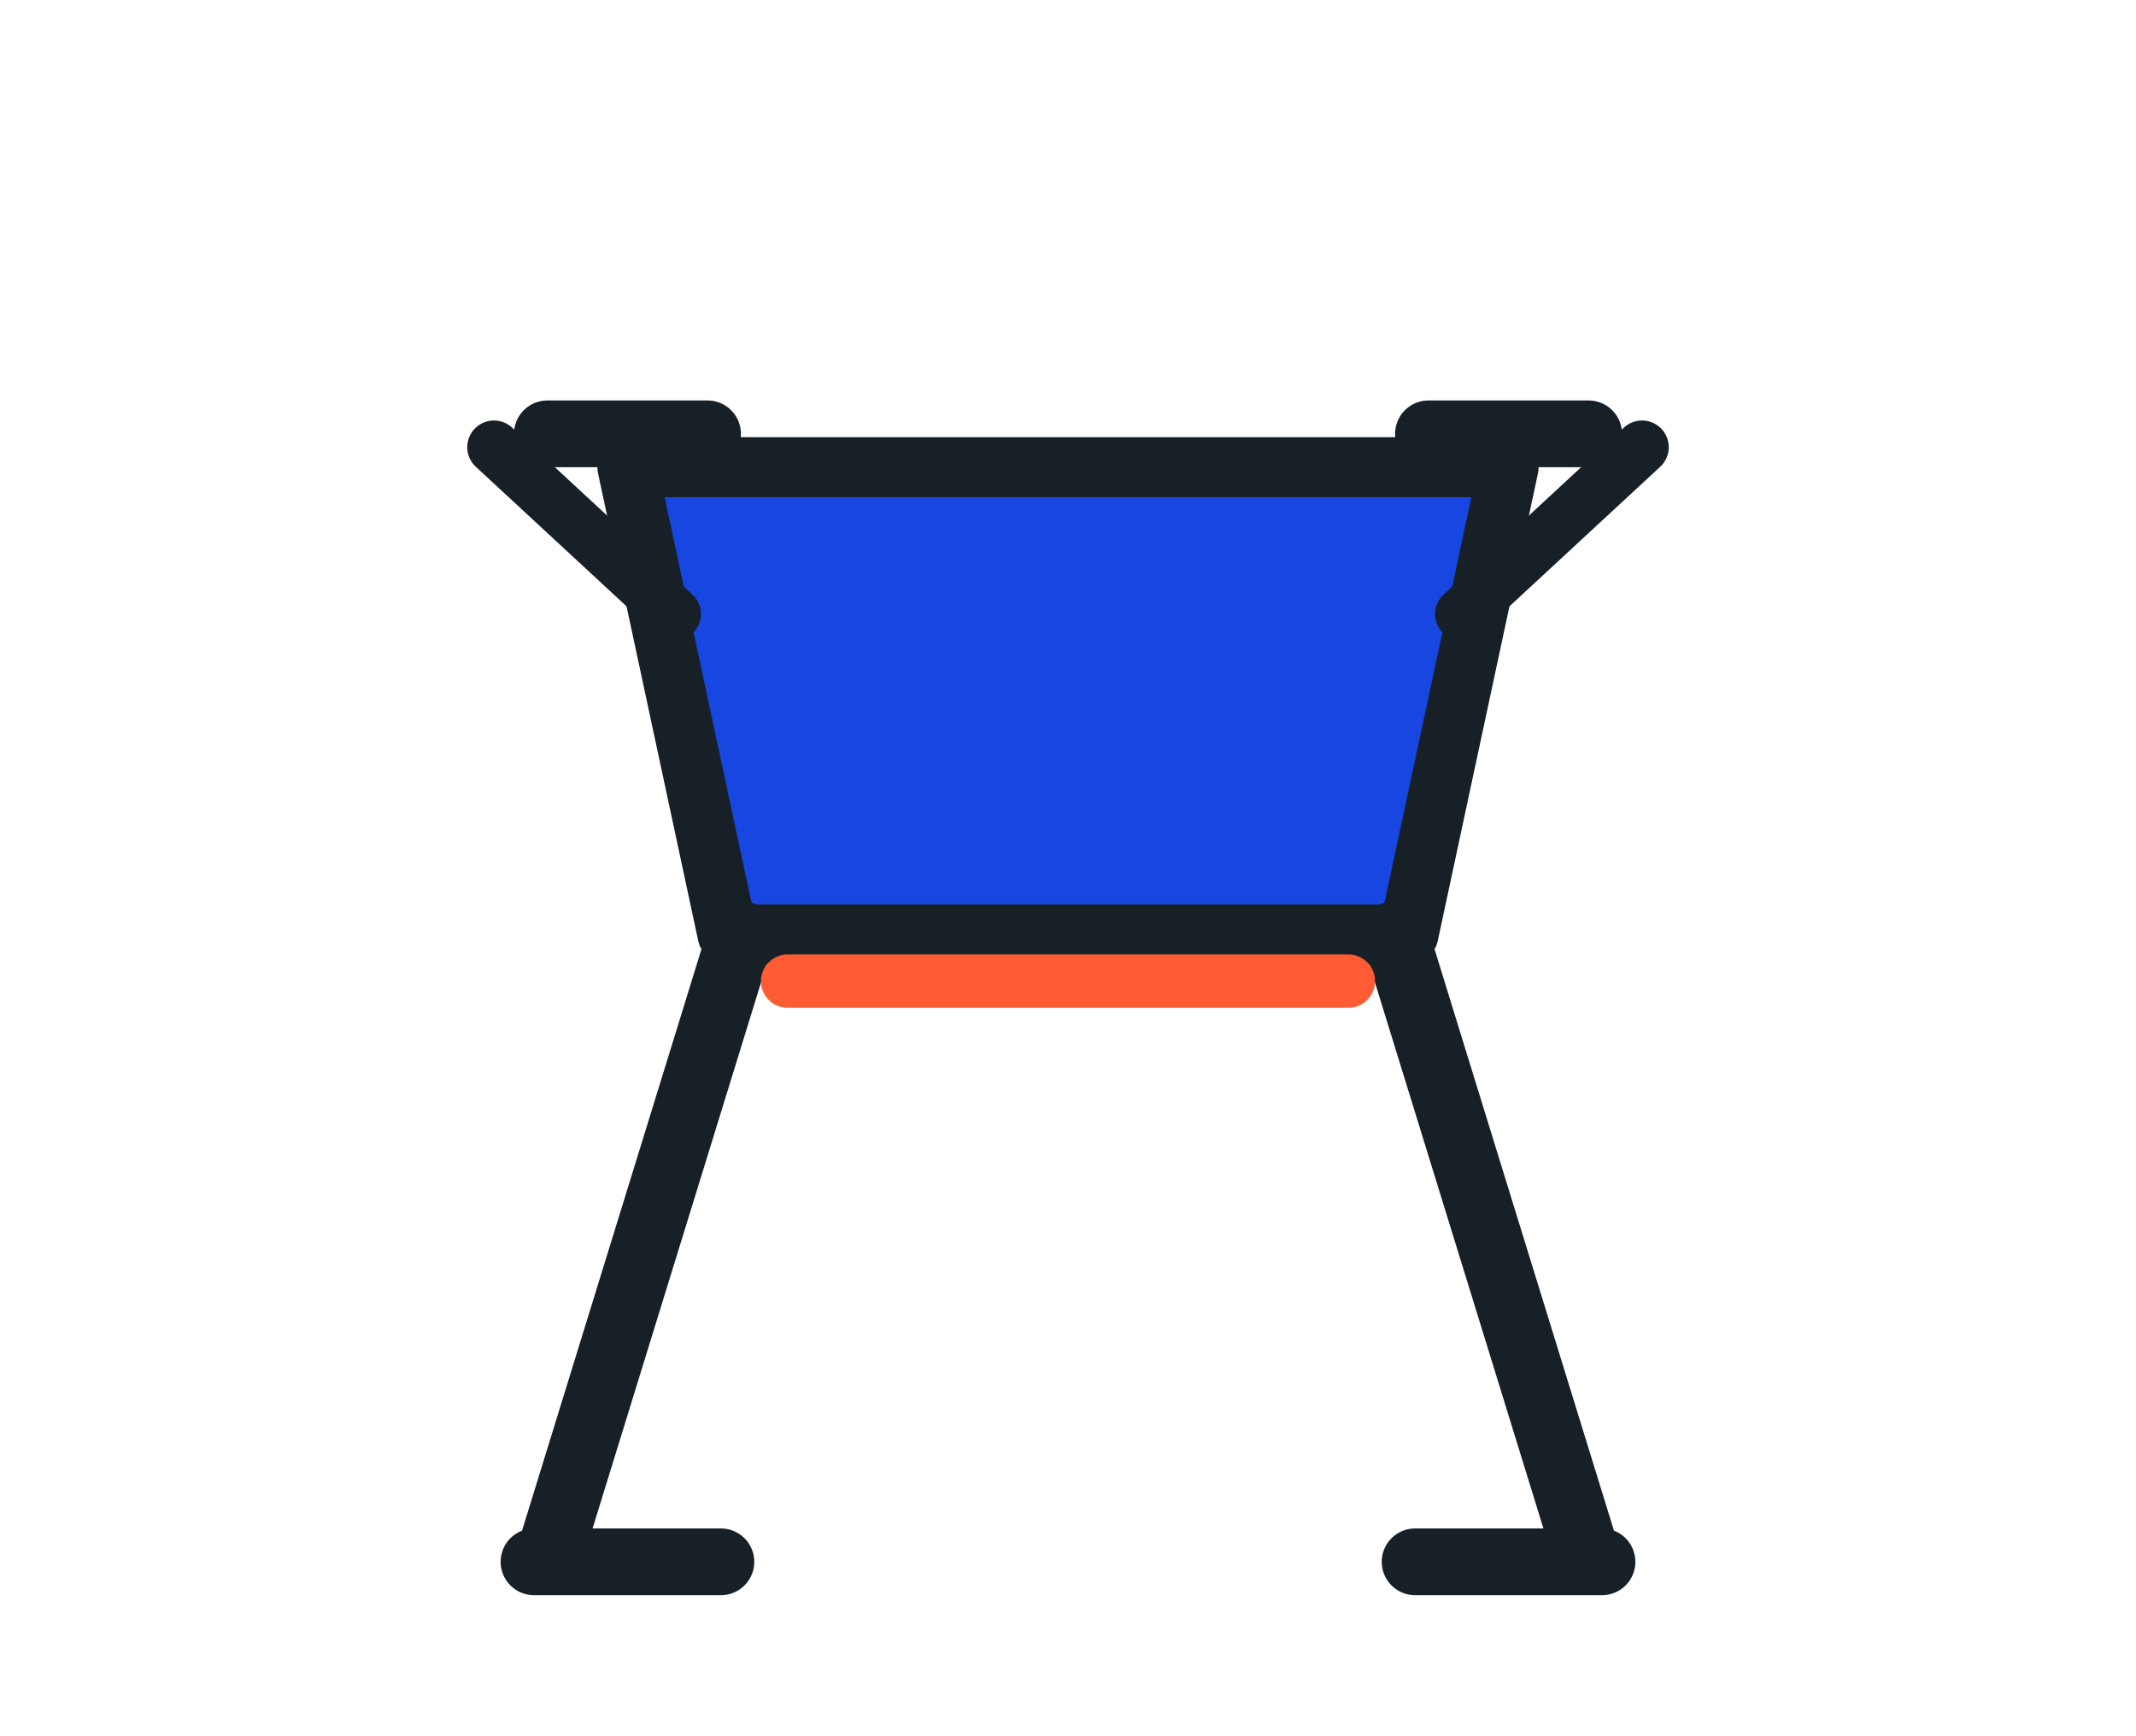
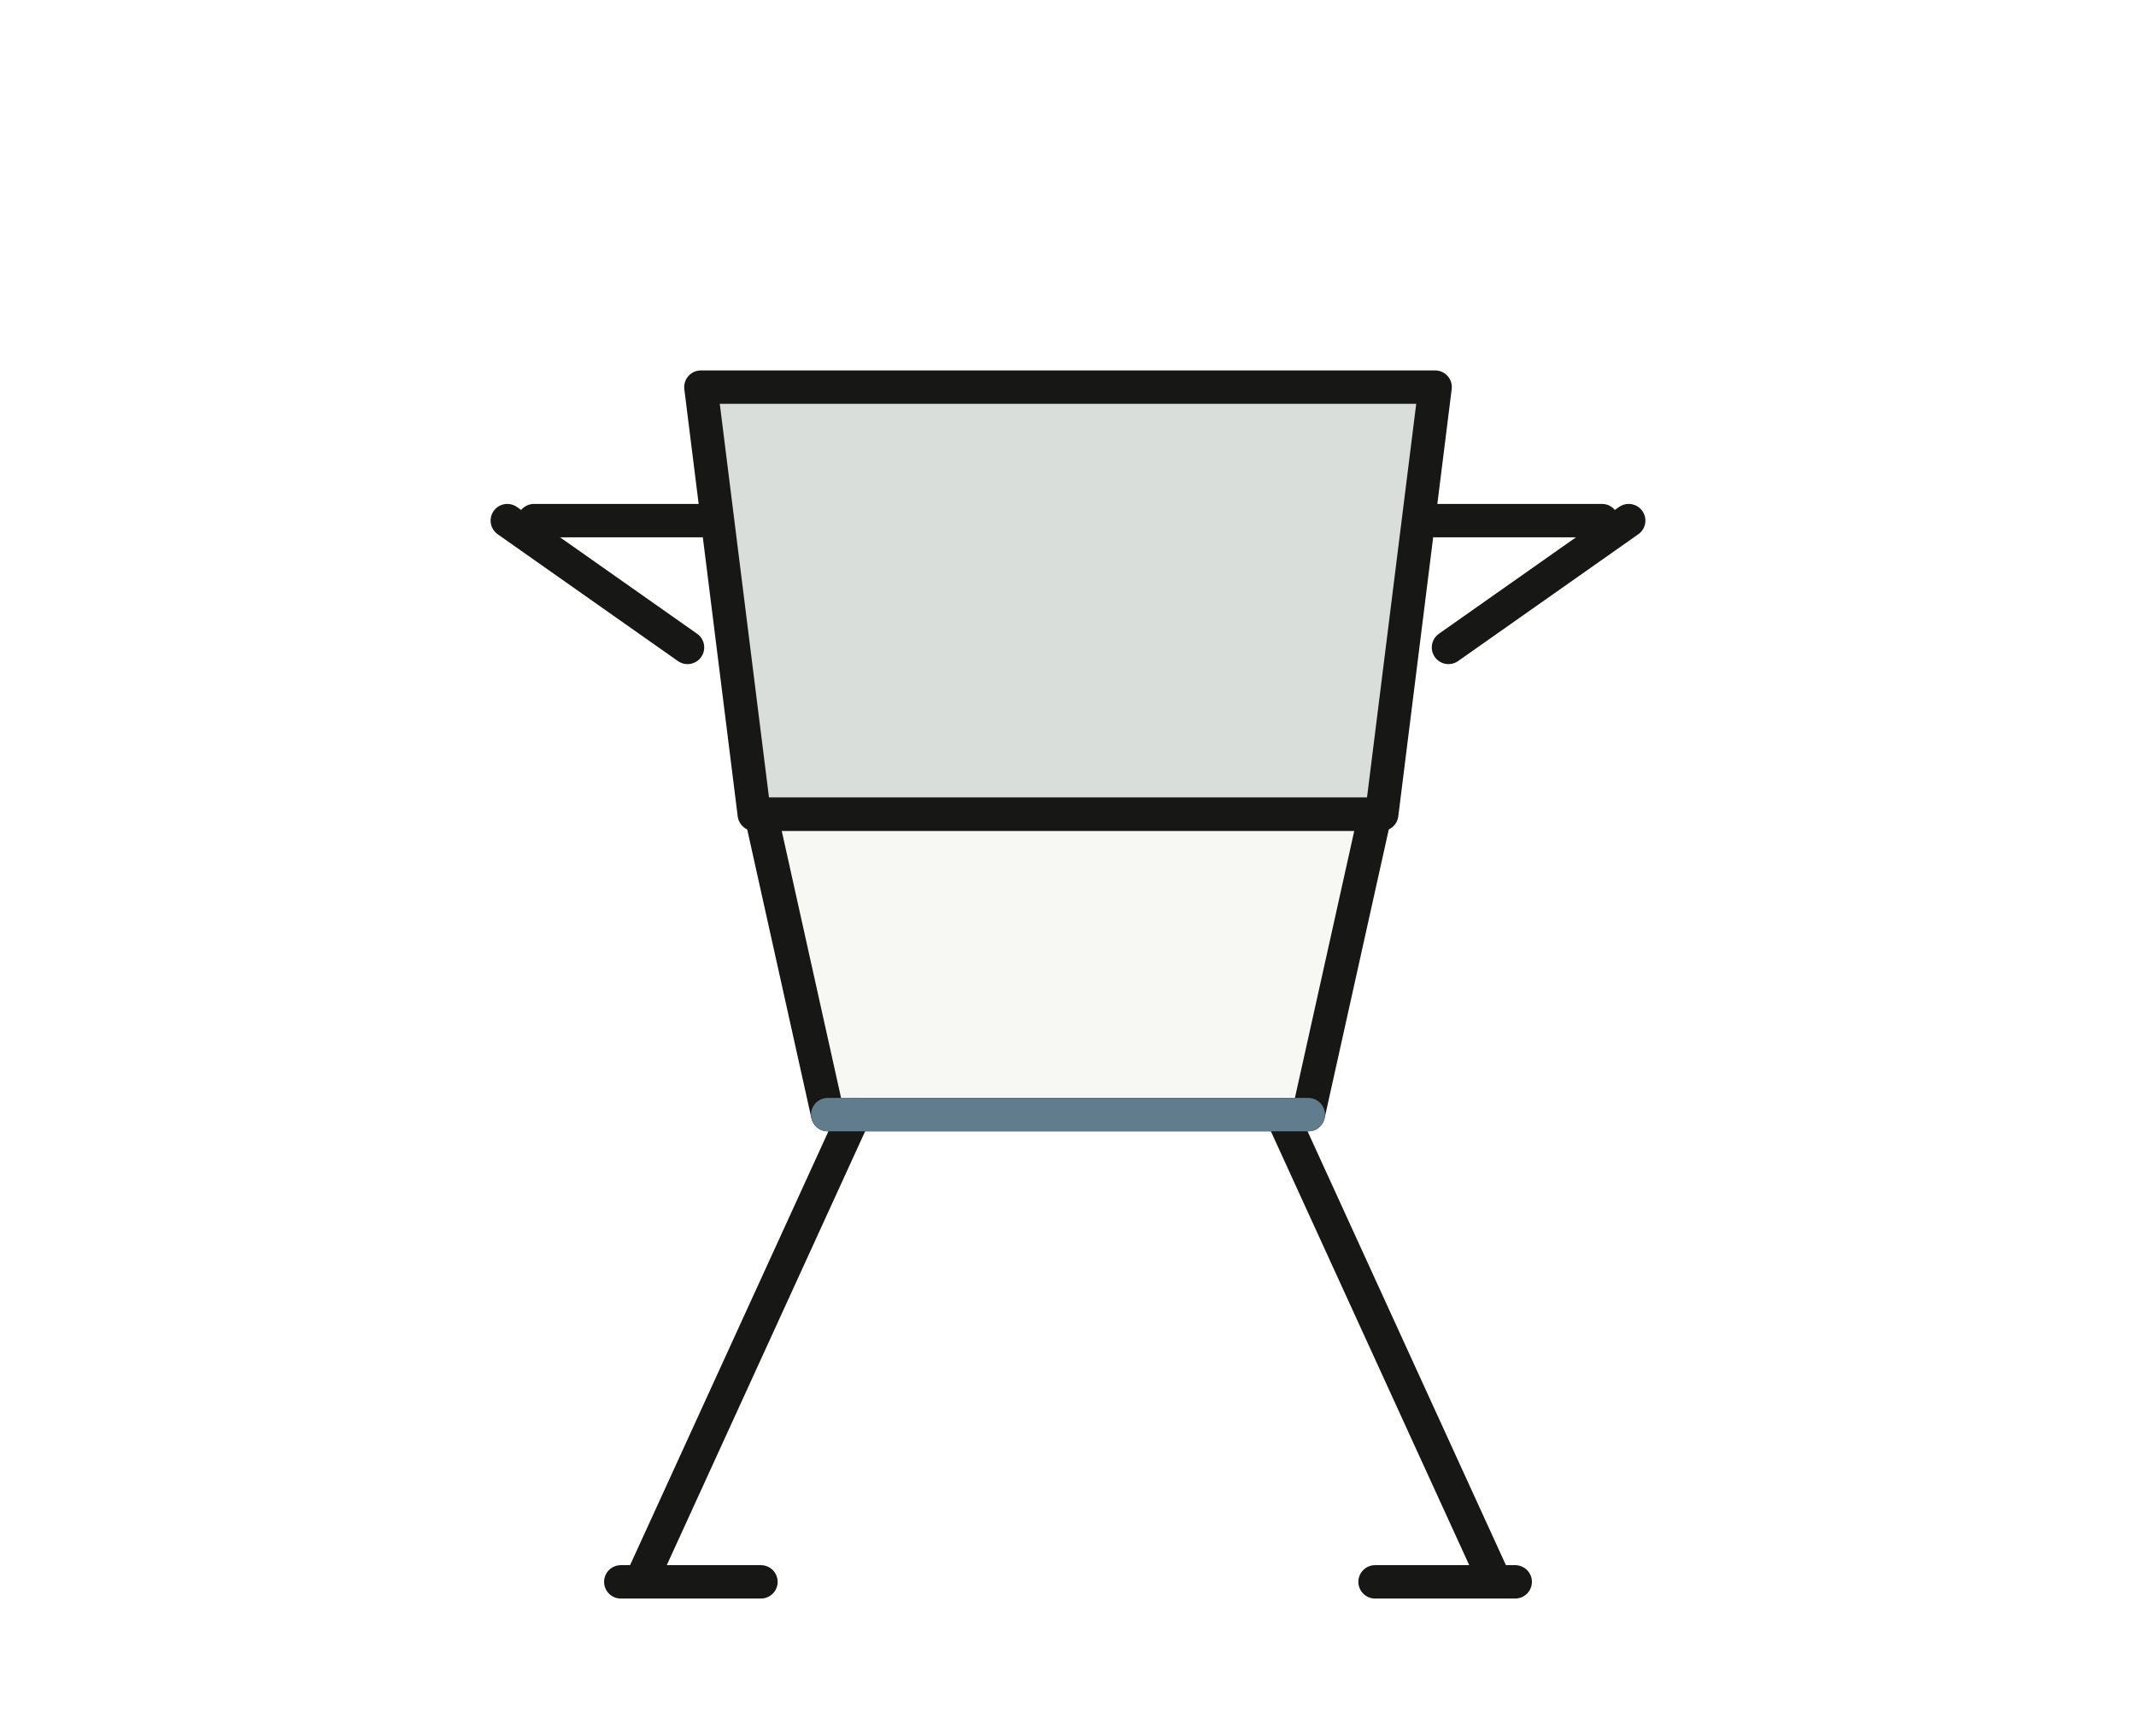
- <svg xmlns="http://www.w3.org/2000/svg" viewBox="0 0 320 260">
-   <g fill="none" stroke="#172026" stroke-linecap="round" stroke-linejoin="round">
-     <path d="M94 70h132l-15 70H109L94 70Z" fill="#1746e0" stroke-width="9" />
-     <path d="m111 140-29 94M209 140l29 94M80 234h28m104 0h28" stroke-width="10" />
-     <path d="M101 92 74 67m145 25 27-25" stroke-width="8" />
-     <path d="M82 65h24m108 0h24" stroke-width="10" />
-     <path d="M118 147h84" stroke="#ff5c35" stroke-width="8" />
+ <svg xmlns="http://www.w3.org/2000/svg" viewBox="0 0 320 260" fill="none">
+   <g stroke="#171715" stroke-width="5" stroke-linecap="round" stroke-linejoin="round">
+     <path d="M105 58h110l-8 64h-94l-8-64Z" fill="#d9dedb" />
+     <path d="M114 122h92l-10 45h-72l-10-45Z" fill="#f7f7f4" />
+     <path d="m128 167-32 70m96-70 32 70M103 97 76 78m141 19 27-19M80 78h25m110 0h25M93 237h21m92 0h21" />
+     <path d="M124 167h72" stroke="#607c8d" />
  </g>
</svg>
